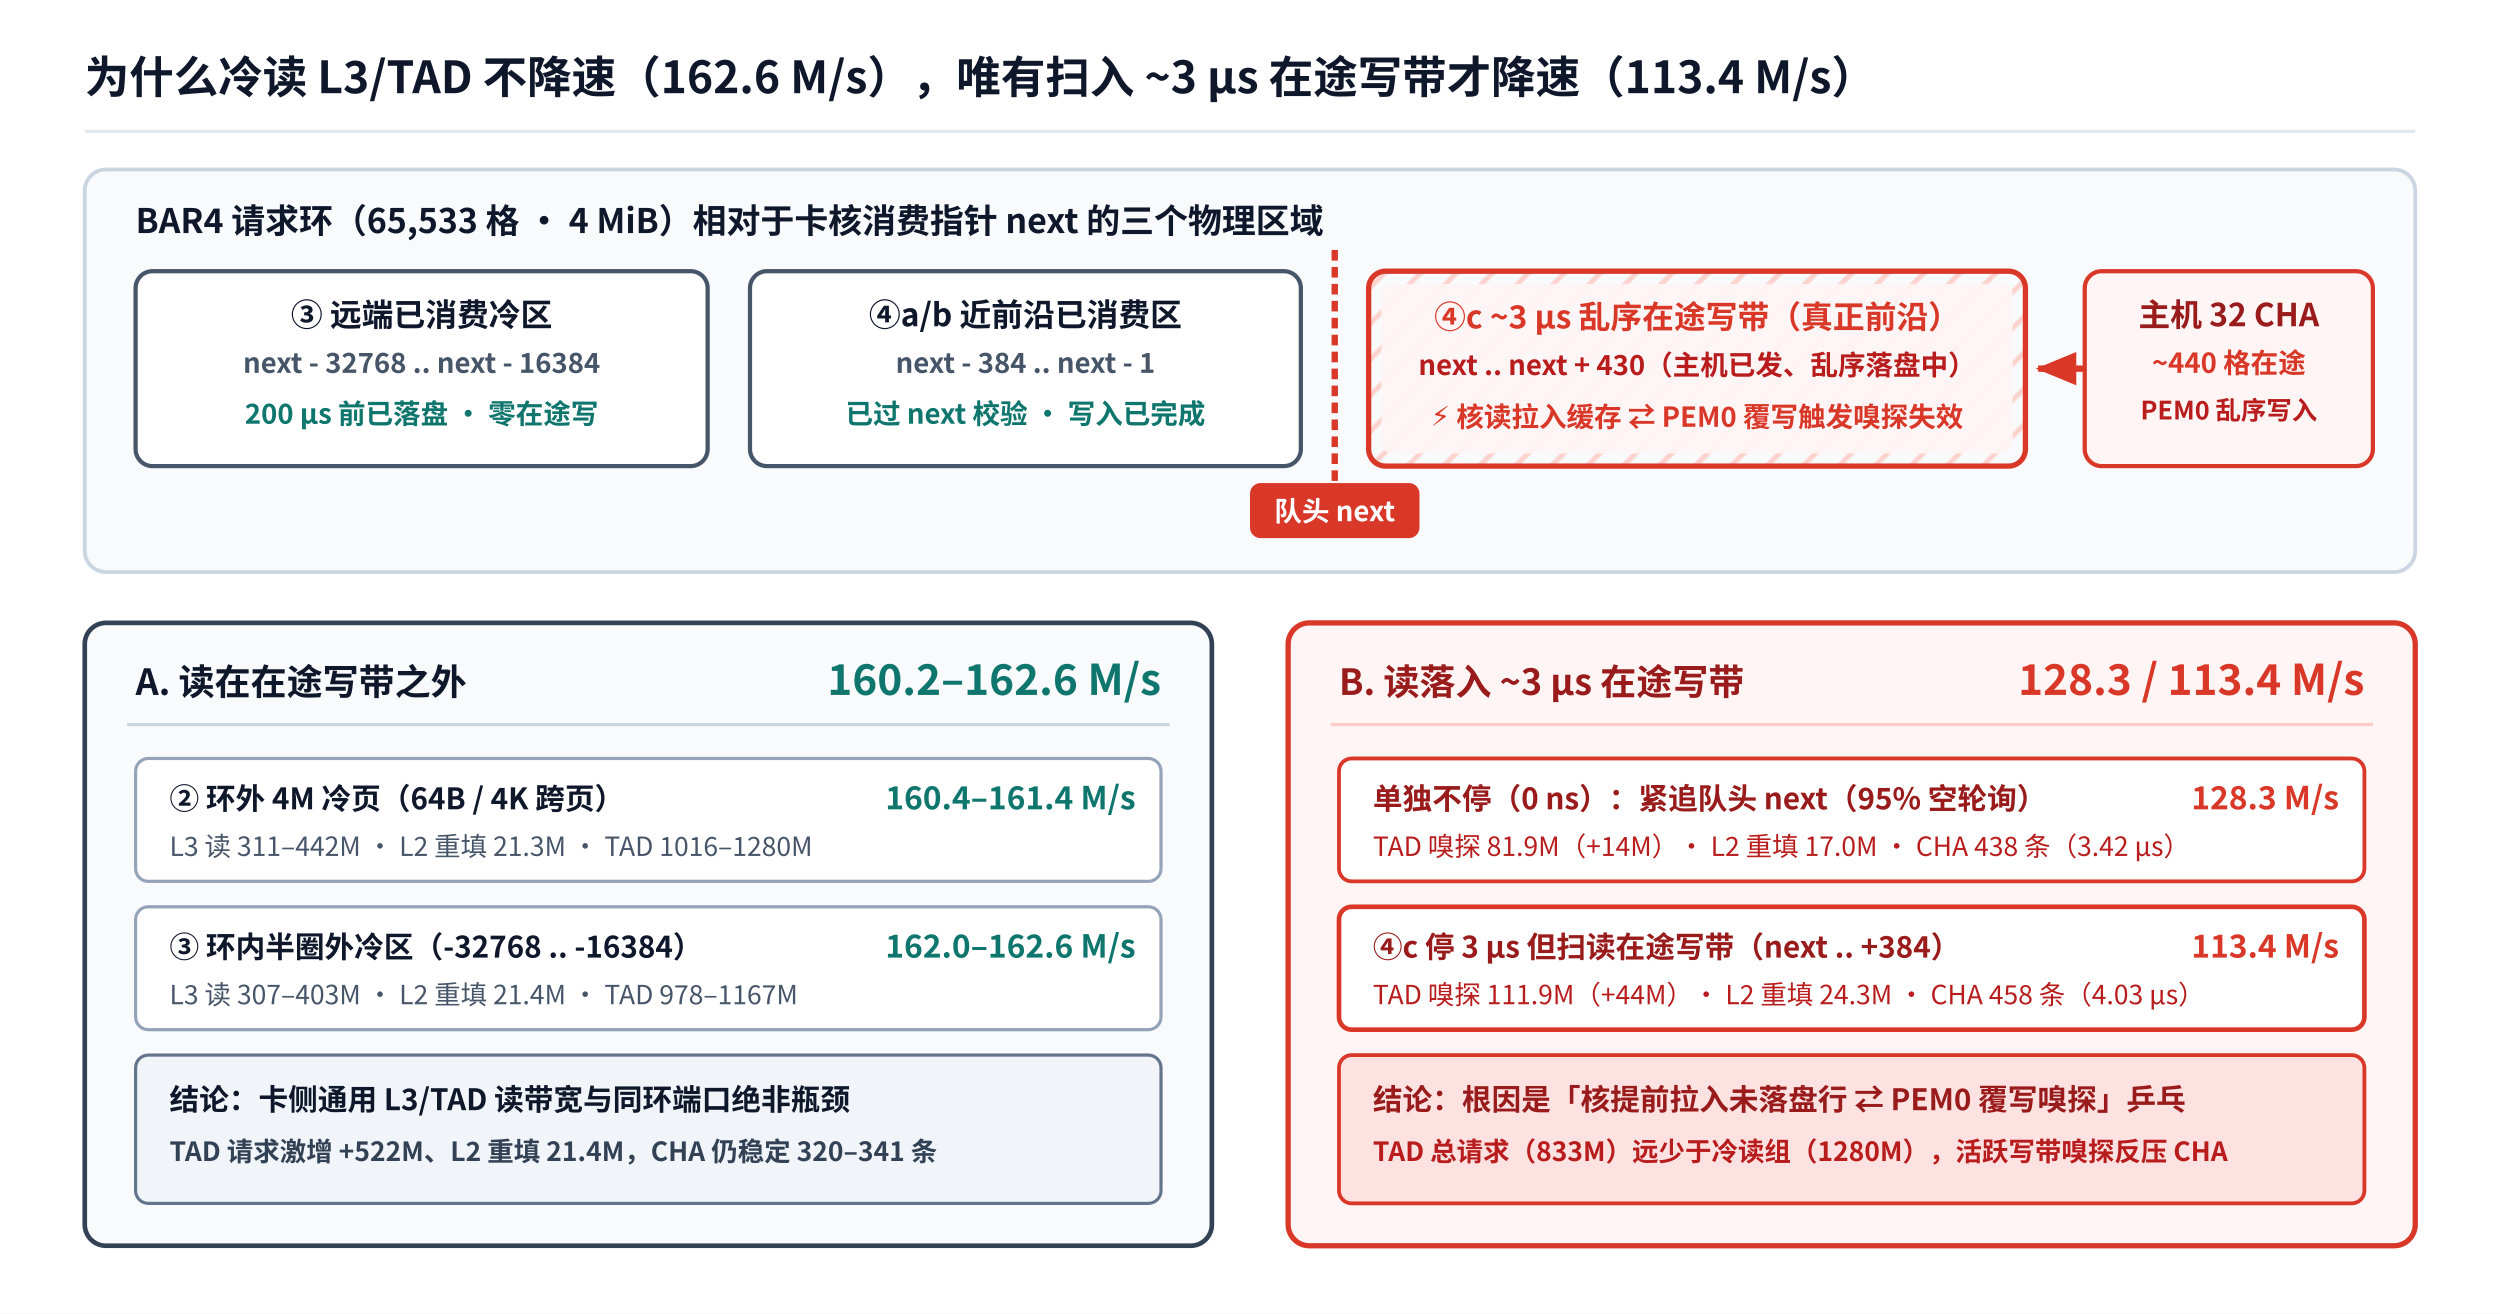
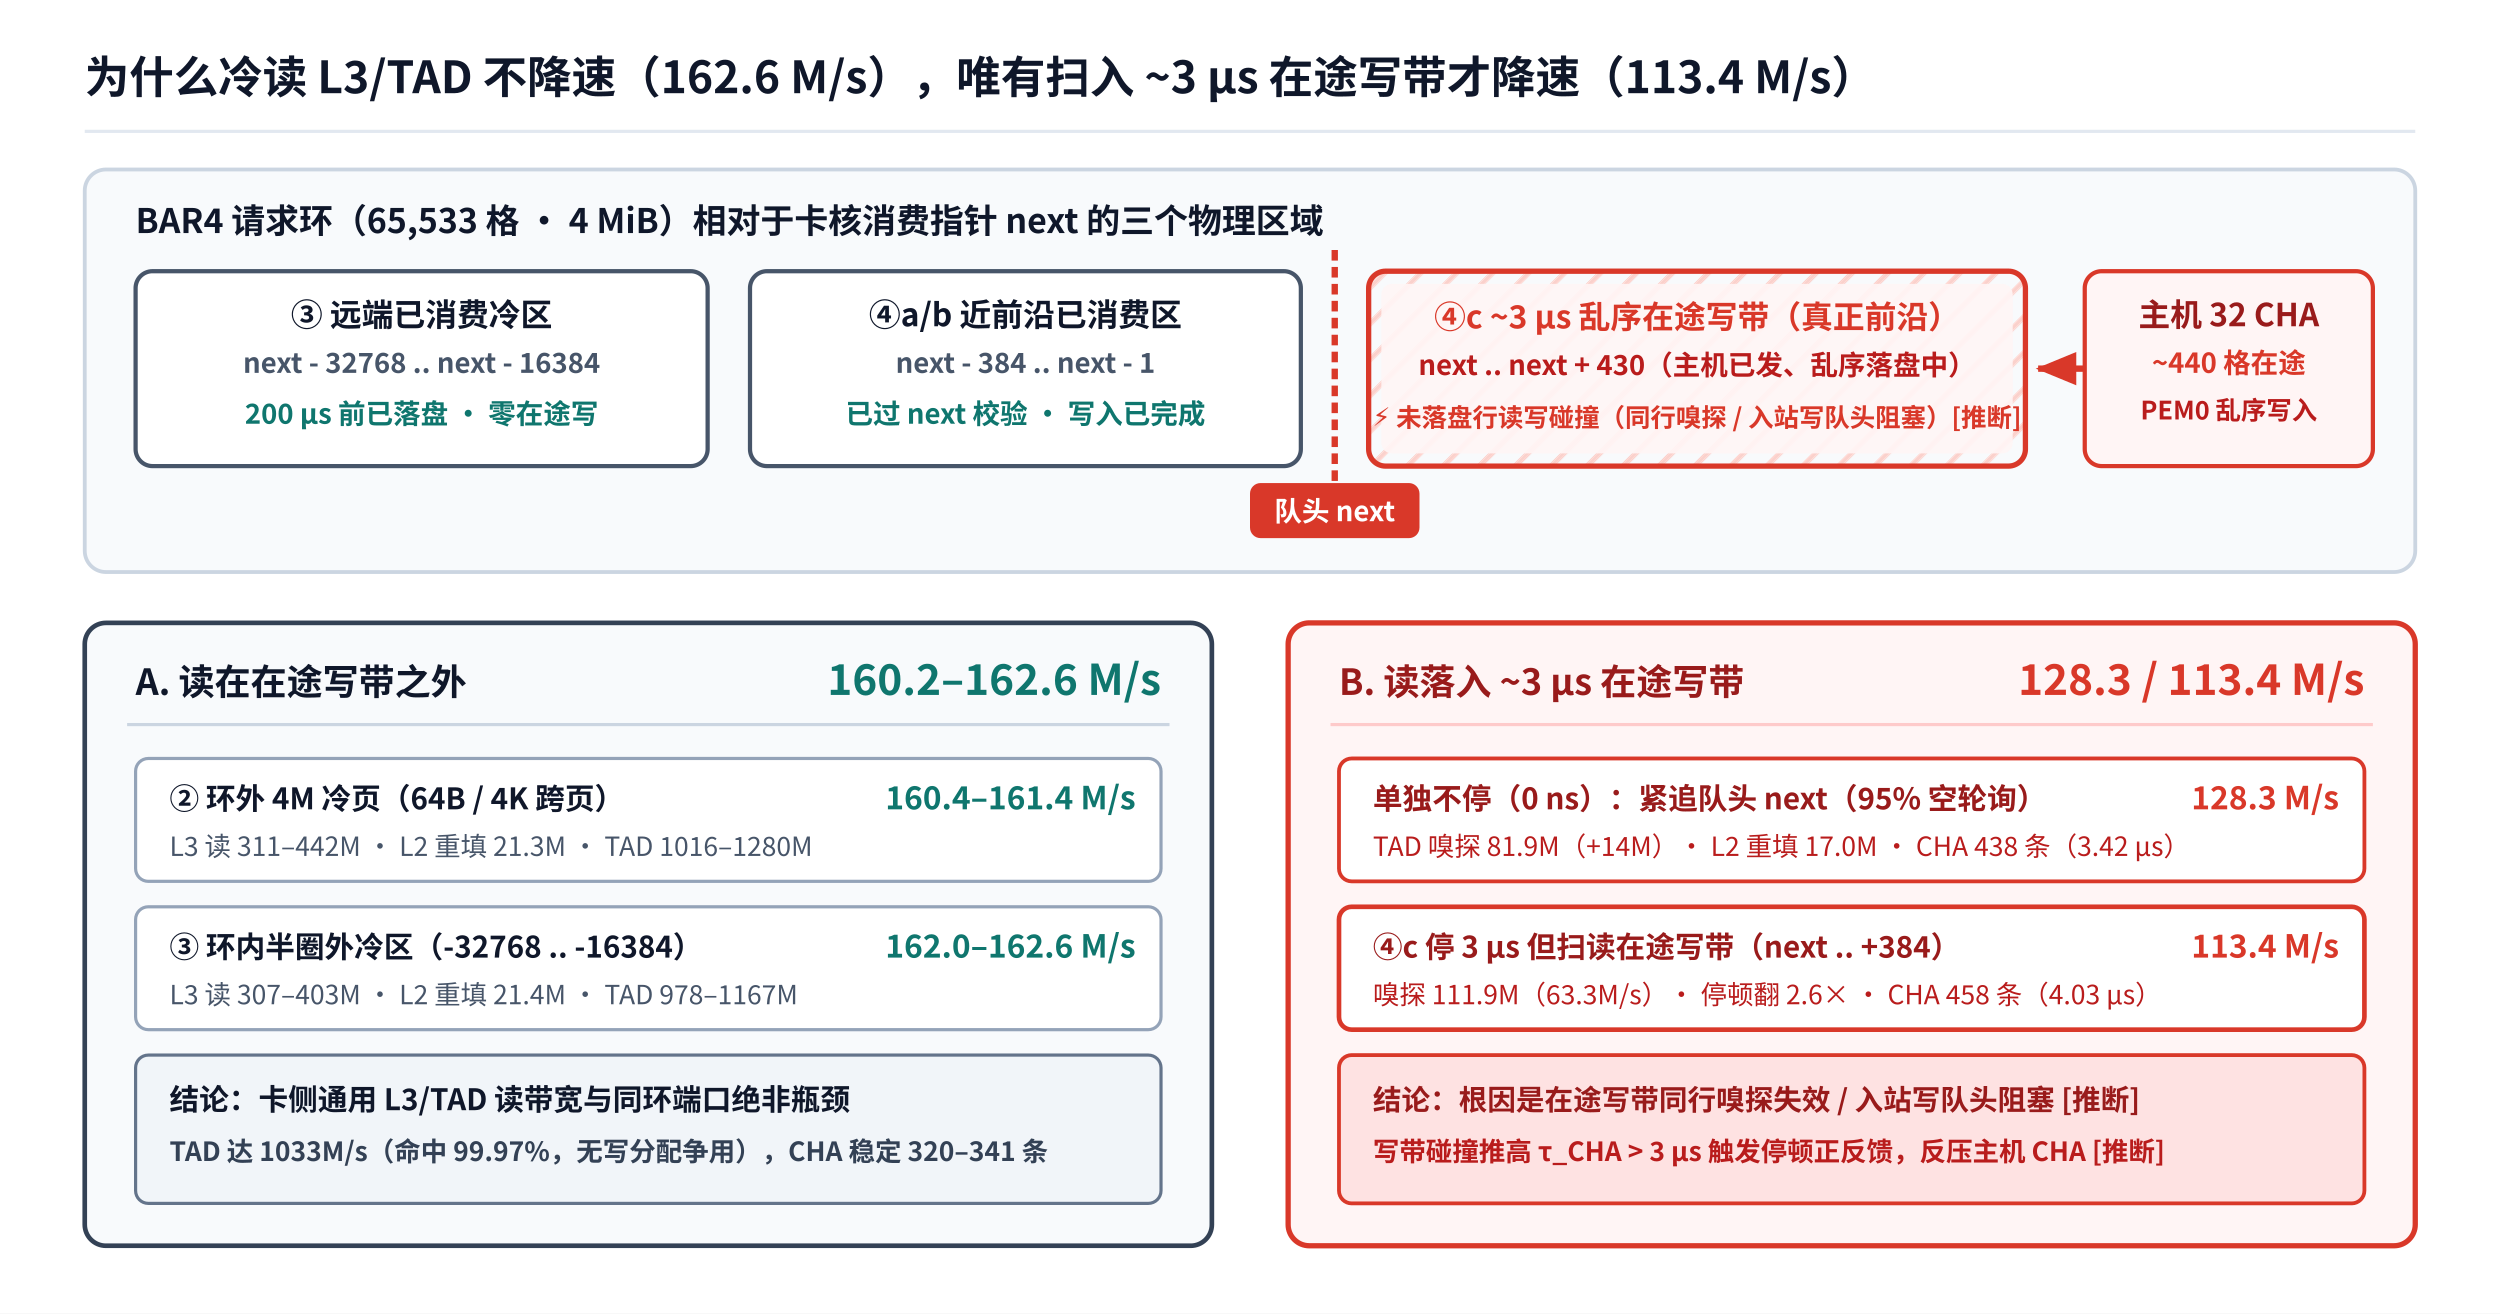
<svg xmlns="http://www.w3.org/2000/svg" viewBox="0 0 1180 620" width="1180" height="620" font-family="'Noto Sans CJK SC', 'PingFang SC', 'Microsoft YaHei', sans-serif">
  <defs>
    <marker id="arrow-red" viewBox="0 0 10 10" refX="8" refY="5" markerWidth="7.5" markerHeight="7.5" orient="auto-start-reverse">
      <path d="M 0 1.5 L 8.5 5 L 0 8.5 z" fill="#D93829" />
    </marker>
    <pattern id="write-band-hatch" width="12" height="12" patternTransform="rotate(45 0 0)" patternUnits="userSpaceOnUse">
      <line x1="0" y1="0" x2="0" y2="12" stroke="#FAD1CC" stroke-width="5" />
    </pattern>
  </defs>
  <rect x="0" y="0" width="1180" height="620" fill="#FFFFFF" />
  <text x="40" y="44" font-size="21" font-weight="700" fill="#0F172A">为什么冷读 L3/TAD 不降速（162.6 M/s），唯有扫入 ~3 µs 在途写带才降速（113.4 M/s）</text>
  <line x1="40" y1="62" x2="1140" y2="62" stroke="#E2E8F0" stroke-width="1.5" />
  <rect x="40" y="80" width="1100" height="190" rx="10" fill="#F8FAFC" stroke="#CBD5E1" stroke-width="1.8" />
  <text x="64" y="110" font-size="16" font-weight="700" fill="#0F172A">BAR4 请求环（65,533 格 · 4 MiB）相对于卡核消费指针 next 的三个物理区域</text>
  <rect x="64" y="128" width="270" height="92" rx="8" fill="#FFFFFF" stroke="#475569" stroke-width="2" />
  <text x="199" y="154" font-size="15" font-weight="700" fill="#0F172A" text-anchor="middle">③ 远端已消费冷区</text>
  <text x="199" y="176" font-size="13" font-weight="600" fill="#475569" text-anchor="middle">next - 32768 .. next - 16384</text>
  <text x="199" y="200" font-size="13" font-weight="700" fill="#0F766E" text-anchor="middle">200 µs 前已落盘 · 零在途写</text>
  <rect x="354" y="128" width="260" height="92" rx="8" fill="#FFFFFF" stroke="#475569" stroke-width="2" />
  <text x="484" y="154" font-size="15" font-weight="700" fill="#0F172A" text-anchor="middle">④a/b 近前沿已消费区</text>
  <text x="484" y="176" font-size="13" font-weight="600" fill="#475569" text-anchor="middle">next - 384 .. next - 1</text>
  <text x="484" y="200" font-size="13" font-weight="700" fill="#0F766E" text-anchor="middle">已过 next 校验 · 写入已完成</text>
  <line x1="630" y1="118" x2="630" y2="254" stroke="#D93829" stroke-width="3" stroke-dasharray="5 3" />
  <rect x="590" y="228" width="80" height="26" rx="5" fill="#D93829" />
  <text x="630" y="246" font-size="13" font-weight="700" fill="#FFFFFF" text-anchor="middle">队头 next</text>
  <rect x="646" y="128" width="310" height="92" rx="8" fill="url(#write-band-hatch)" stroke="#D93829" stroke-width="2.5" />
  <rect x="652" y="134" width="298" height="80" rx="5" fill="#FFF5F5" fill-opacity="0.92" />
  <text x="801" y="155" font-size="15" font-weight="700" fill="#D93829" text-anchor="middle">④c ~3 µs 乱序在途写带（真正前沿）</text>
  <text x="801" y="177" font-size="13" font-weight="700" fill="#B91C1C" text-anchor="middle">next .. next + 430（主机已发、乱序落盘中）</text>
-   <text x="801" y="201" font-size="13" font-weight="700" fill="#D93829" text-anchor="middle">⚡ 核读拉入缓存 ⇄ PEM0 覆写触发嗅探失效</text>
+   <text x="801" y="201" font-size="12" font-weight="700" fill="#D93829" text-anchor="middle">⚡ 未落盘行读写碰撞（同行嗅探 / 入站写队头阻塞）[推断]</text>
  <rect x="984" y="128" width="136" height="92" rx="8" fill="#FFF5F5" stroke="#D93829" stroke-width="2" />
  <text x="1052" y="154" font-size="15" font-weight="700" fill="#991B1B" text-anchor="middle">主机 32 CHA</text>
  <text x="1052" y="176" font-size="13" font-weight="700" fill="#D93829" text-anchor="middle">~440 格在途</text>
  <text x="1052" y="198" font-size="12" font-weight="600" fill="#B91C1C" text-anchor="middle">PEM0 乱序写入</text>
  <line x1="984" y1="174" x2="962" y2="174" stroke="#D93829" stroke-width="3" marker-end="url(#arrow-red)" />
  <rect x="40" y="294" width="532" height="294" rx="10" fill="#F8FAFC" stroke="#334155" stroke-width="2.2" />
  <text x="64" y="328" font-size="17" font-weight="700" fill="#0F172A">A. 读在在途写带之外</text>
  <text x="548" y="328" font-size="20" font-weight="700" fill="#0F766E" text-anchor="end">160.2–162.6 M/s</text>
  <line x1="60" y1="342" x2="552" y2="342" stroke="#CBD5E1" stroke-width="1.5" />
  <rect x="64" y="358" width="484" height="58" rx="6" fill="#FFFFFF" stroke="#94A3B8" stroke-width="1.5" />
  <text x="80" y="382" font-size="14" font-weight="700" fill="#0F172A">② 环外 4M 冷页（64B / 4K 跨页）</text>
  <text x="80" y="404" font-size="12.5" fill="#475569">L3 读 311–442M · L2 重填 21.3M · TAD 1016–1280M</text>
  <text x="536" y="382" font-size="15" font-weight="700" fill="#0F766E" text-anchor="end">160.4–161.4 M/s</text>
  <rect x="64" y="428" width="484" height="58" rx="6" fill="#FFFFFF" stroke="#94A3B8" stroke-width="1.5" />
  <text x="80" y="452" font-size="14" font-weight="700" fill="#0F172A">③ 环内半圈外冷区（-32768 .. -16384）</text>
  <text x="80" y="474" font-size="12.5" fill="#475569">L3 读 307–403M · L2 重填 21.4M · TAD 978–1167M</text>
  <text x="536" y="452" font-size="15" font-weight="700" fill="#0F766E" text-anchor="end">162.0–162.6 M/s</text>
  <rect x="64" y="498" width="484" height="70" rx="6" fill="#F1F5F9" stroke="#64748B" stroke-width="1.5" />
  <text x="80" y="524" font-size="14" font-weight="700" fill="#0F172A">结论：卡侧通用 L3/TAD 读带宽与同环端口绝非瓶颈</text>
-   <text x="80" y="548" font-size="12.5" font-weight="600" fill="#334155">TAD 请求激增 +522M、L2 重填 21.4M，CHA 仍稳定 320–341 条</text>
+   <text x="80" y="548" font-size="12.5" font-weight="600" fill="#334155">TAD 达 1033M/s（命中 99.97%，无写分配争用），CHA 稳定 320–341 条</text>
  <rect x="608" y="294" width="532" height="294" rx="10" fill="#FFF5F5" stroke="#D93829" stroke-width="2.5" />
  <text x="632" y="328" font-size="17" font-weight="700" fill="#991B1B">B. 读落入 ~3 µs 在途写带</text>
  <text x="1116" y="328" font-size="20" font-weight="700" fill="#D93829" text-anchor="end">128.3 / 113.4 M/s</text>
  <line x1="628" y1="342" x2="1120" y2="342" stroke="#FECACA" stroke-width="1.5" />
  <rect x="632" y="358" width="484" height="58" rx="6" fill="#FFFFFF" stroke="#D93829" stroke-width="1.8" />
  <text x="648" y="382" font-size="14" font-weight="700" fill="#991B1B">单独不停（0 ns）：紧追队头 next（95% 空轮询）</text>
  <text x="648" y="404" font-size="12.5" fill="#B91C1C">TAD 嗅探 81.9M（+14M）· L2 重填 17.0M · CHA 438 条（3.42 µs）</text>
  <text x="1104" y="382" font-size="15" font-weight="700" fill="#D93829" text-anchor="end">128.3 M/s</text>
  <rect x="632" y="428" width="484" height="58" rx="6" fill="#FFFFFF" stroke="#D93829" stroke-width="2.2" />
  <text x="648" y="452" font-size="14" font-weight="700" fill="#991B1B">④c 停 3 µs 但扫读在途写带（next .. +384）</text>
-   <text x="648" y="474" font-size="12.5" fill="#B91C1C">TAD 嗅探 111.9M（+44M）· L2 重填 24.3M · CHA 458 条（4.03 µs）</text>
+   <text x="648" y="474" font-size="12.5" fill="#B91C1C">嗅探 111.9M（63.3M/s）· 停顿翻 2.6× · CHA 458 条（4.03 µs）</text>
  <text x="1104" y="452" font-size="15" font-weight="700" fill="#D93829" text-anchor="end">113.4 M/s</text>
  <rect x="632" y="498" width="484" height="70" rx="6" fill="#FEE2E2" stroke="#D93829" stroke-width="1.8" />
-   <text x="648" y="524" font-size="14" font-weight="700" fill="#991B1B">结论：根因是「核提前拉入未落盘行 ⇄ PEM0 覆写嗅探」乒乓</text>
-   <text x="648" y="548" font-size="12.5" font-weight="700" fill="#B91C1C">TAD 总请求（833M）远少于冷读组（1280M），活跃写带嗅探反压 CHA</text>
+   <text x="648" y="524" font-size="13.5" font-weight="700" fill="#991B1B">结论：根因是在途写带同行嗅探失效 / 入站写队头阻塞 [推断]</text>
+   <text x="648" y="548" font-size="12.5" font-weight="700" fill="#B91C1C">写带碰撞推高 τ_CHA &gt; 3 µs 触发停顿正反馈，反压主机 CHA [推断]</text>
</svg>
